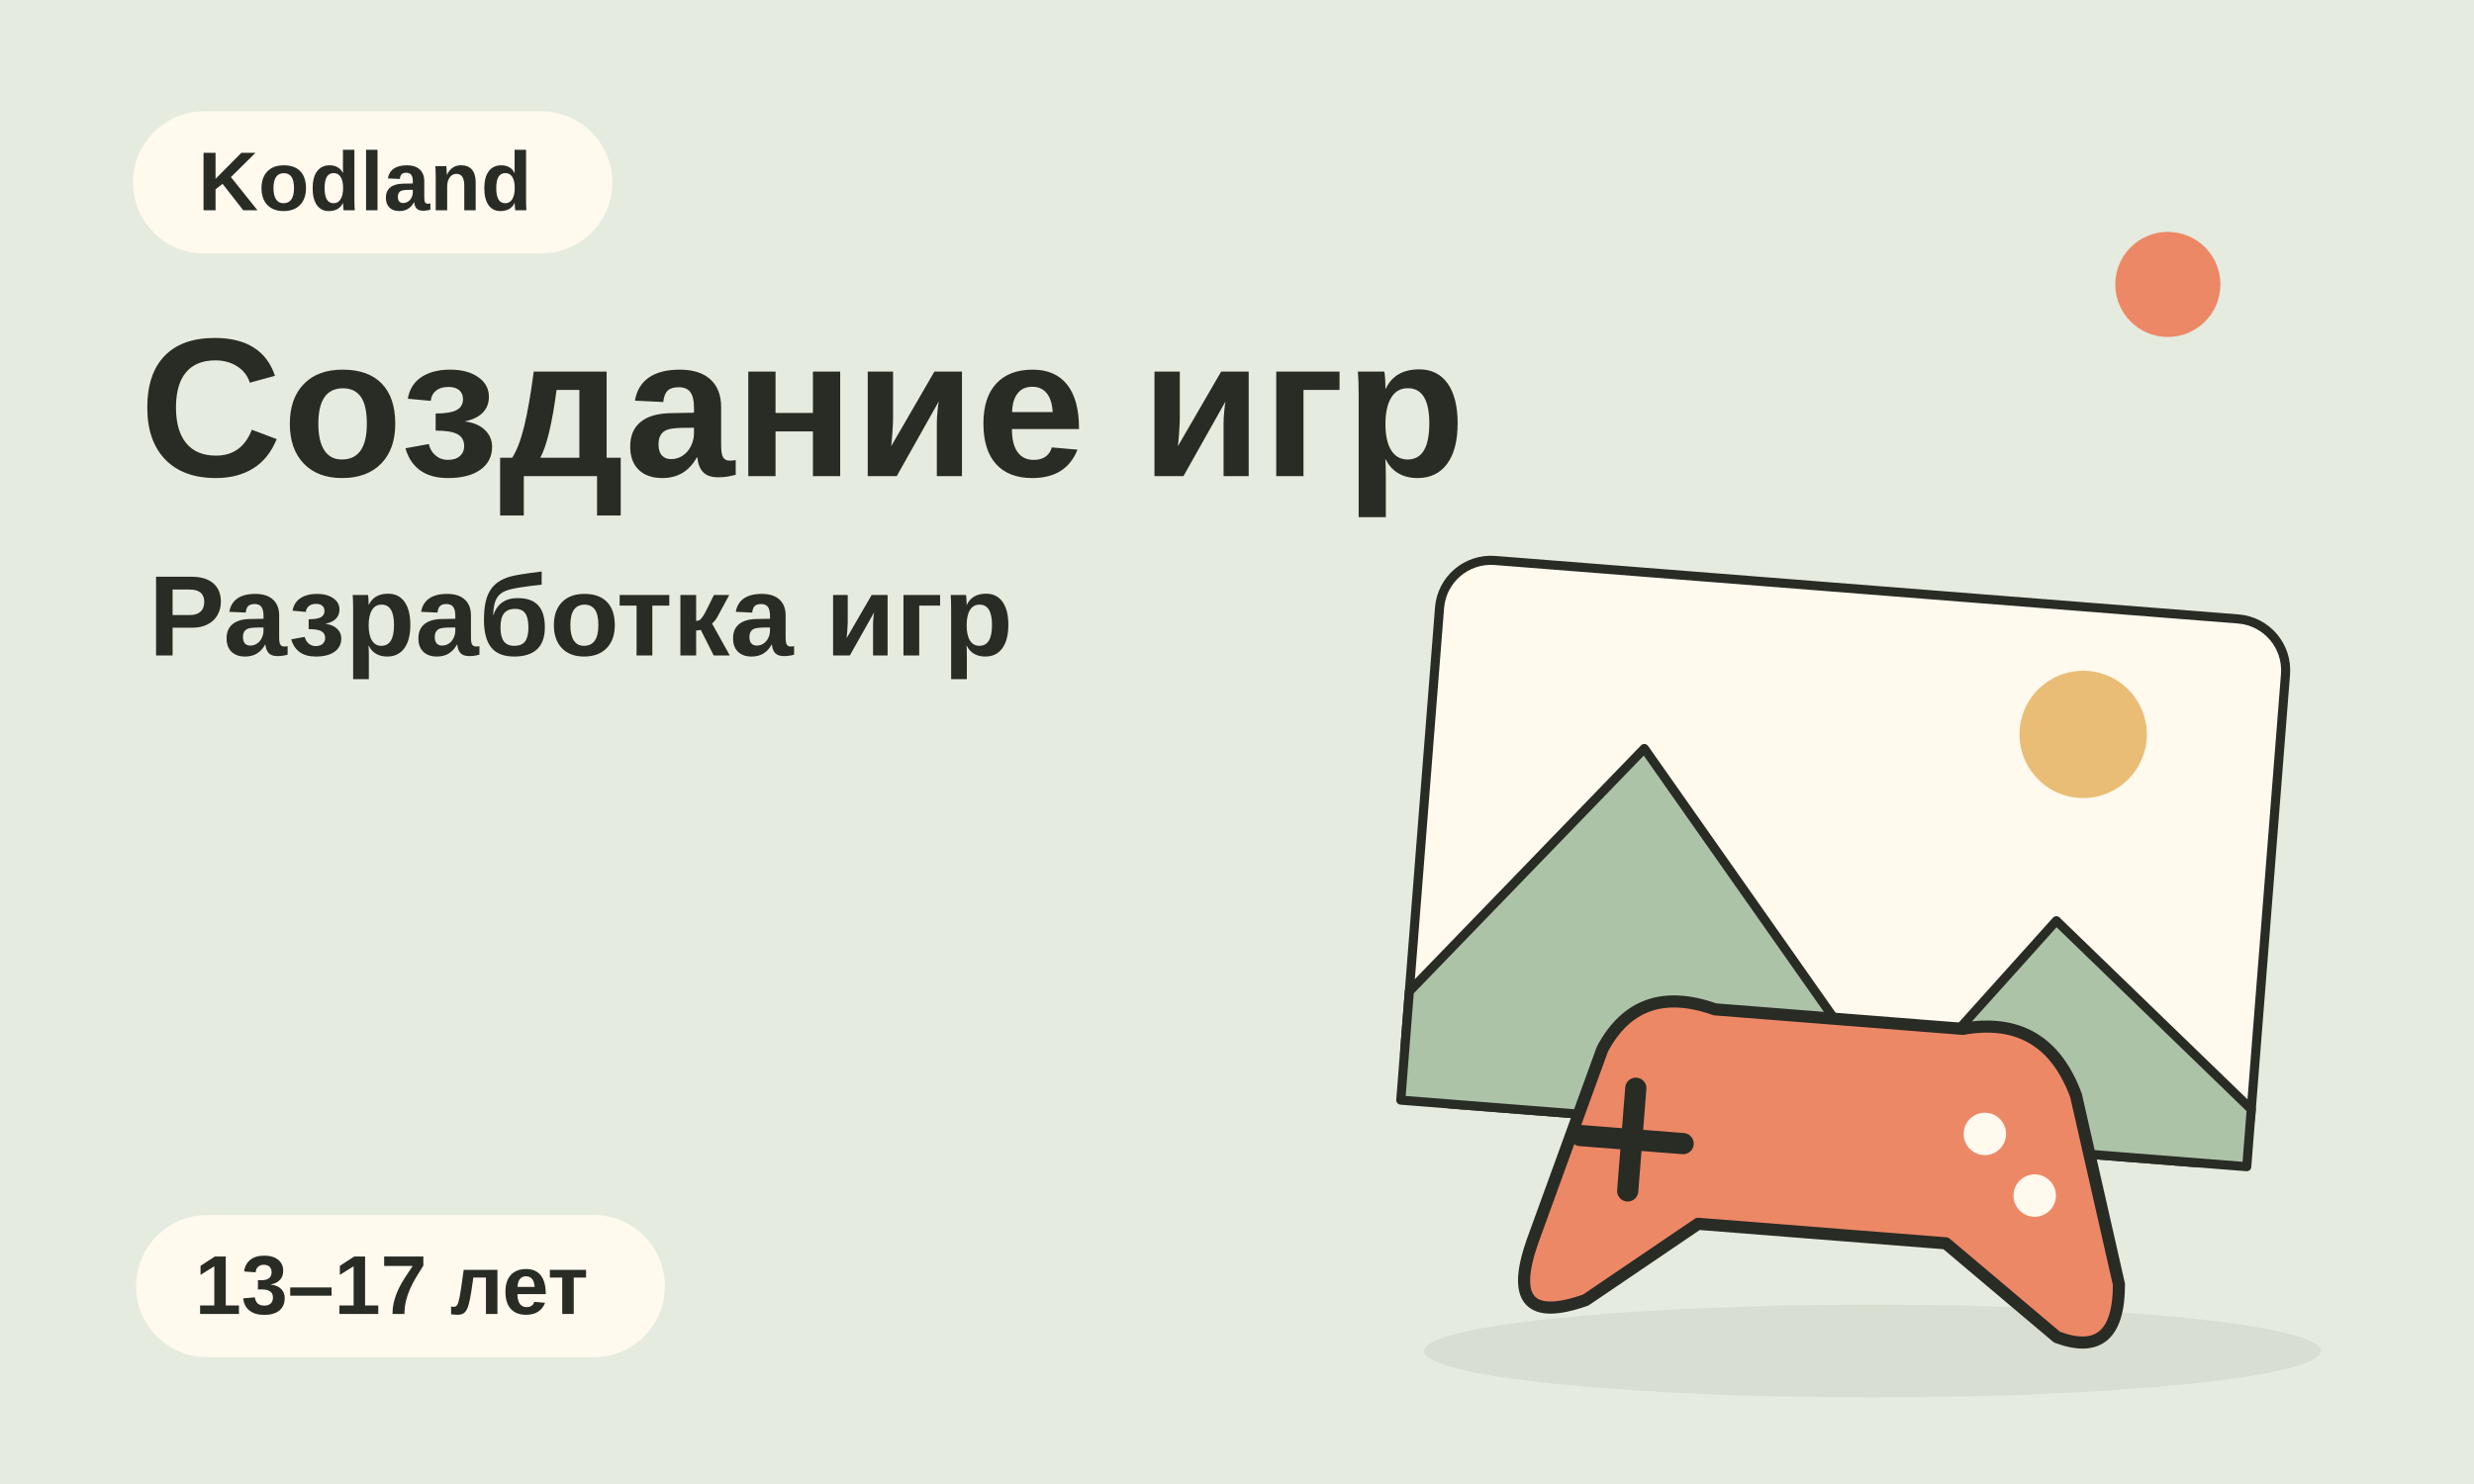
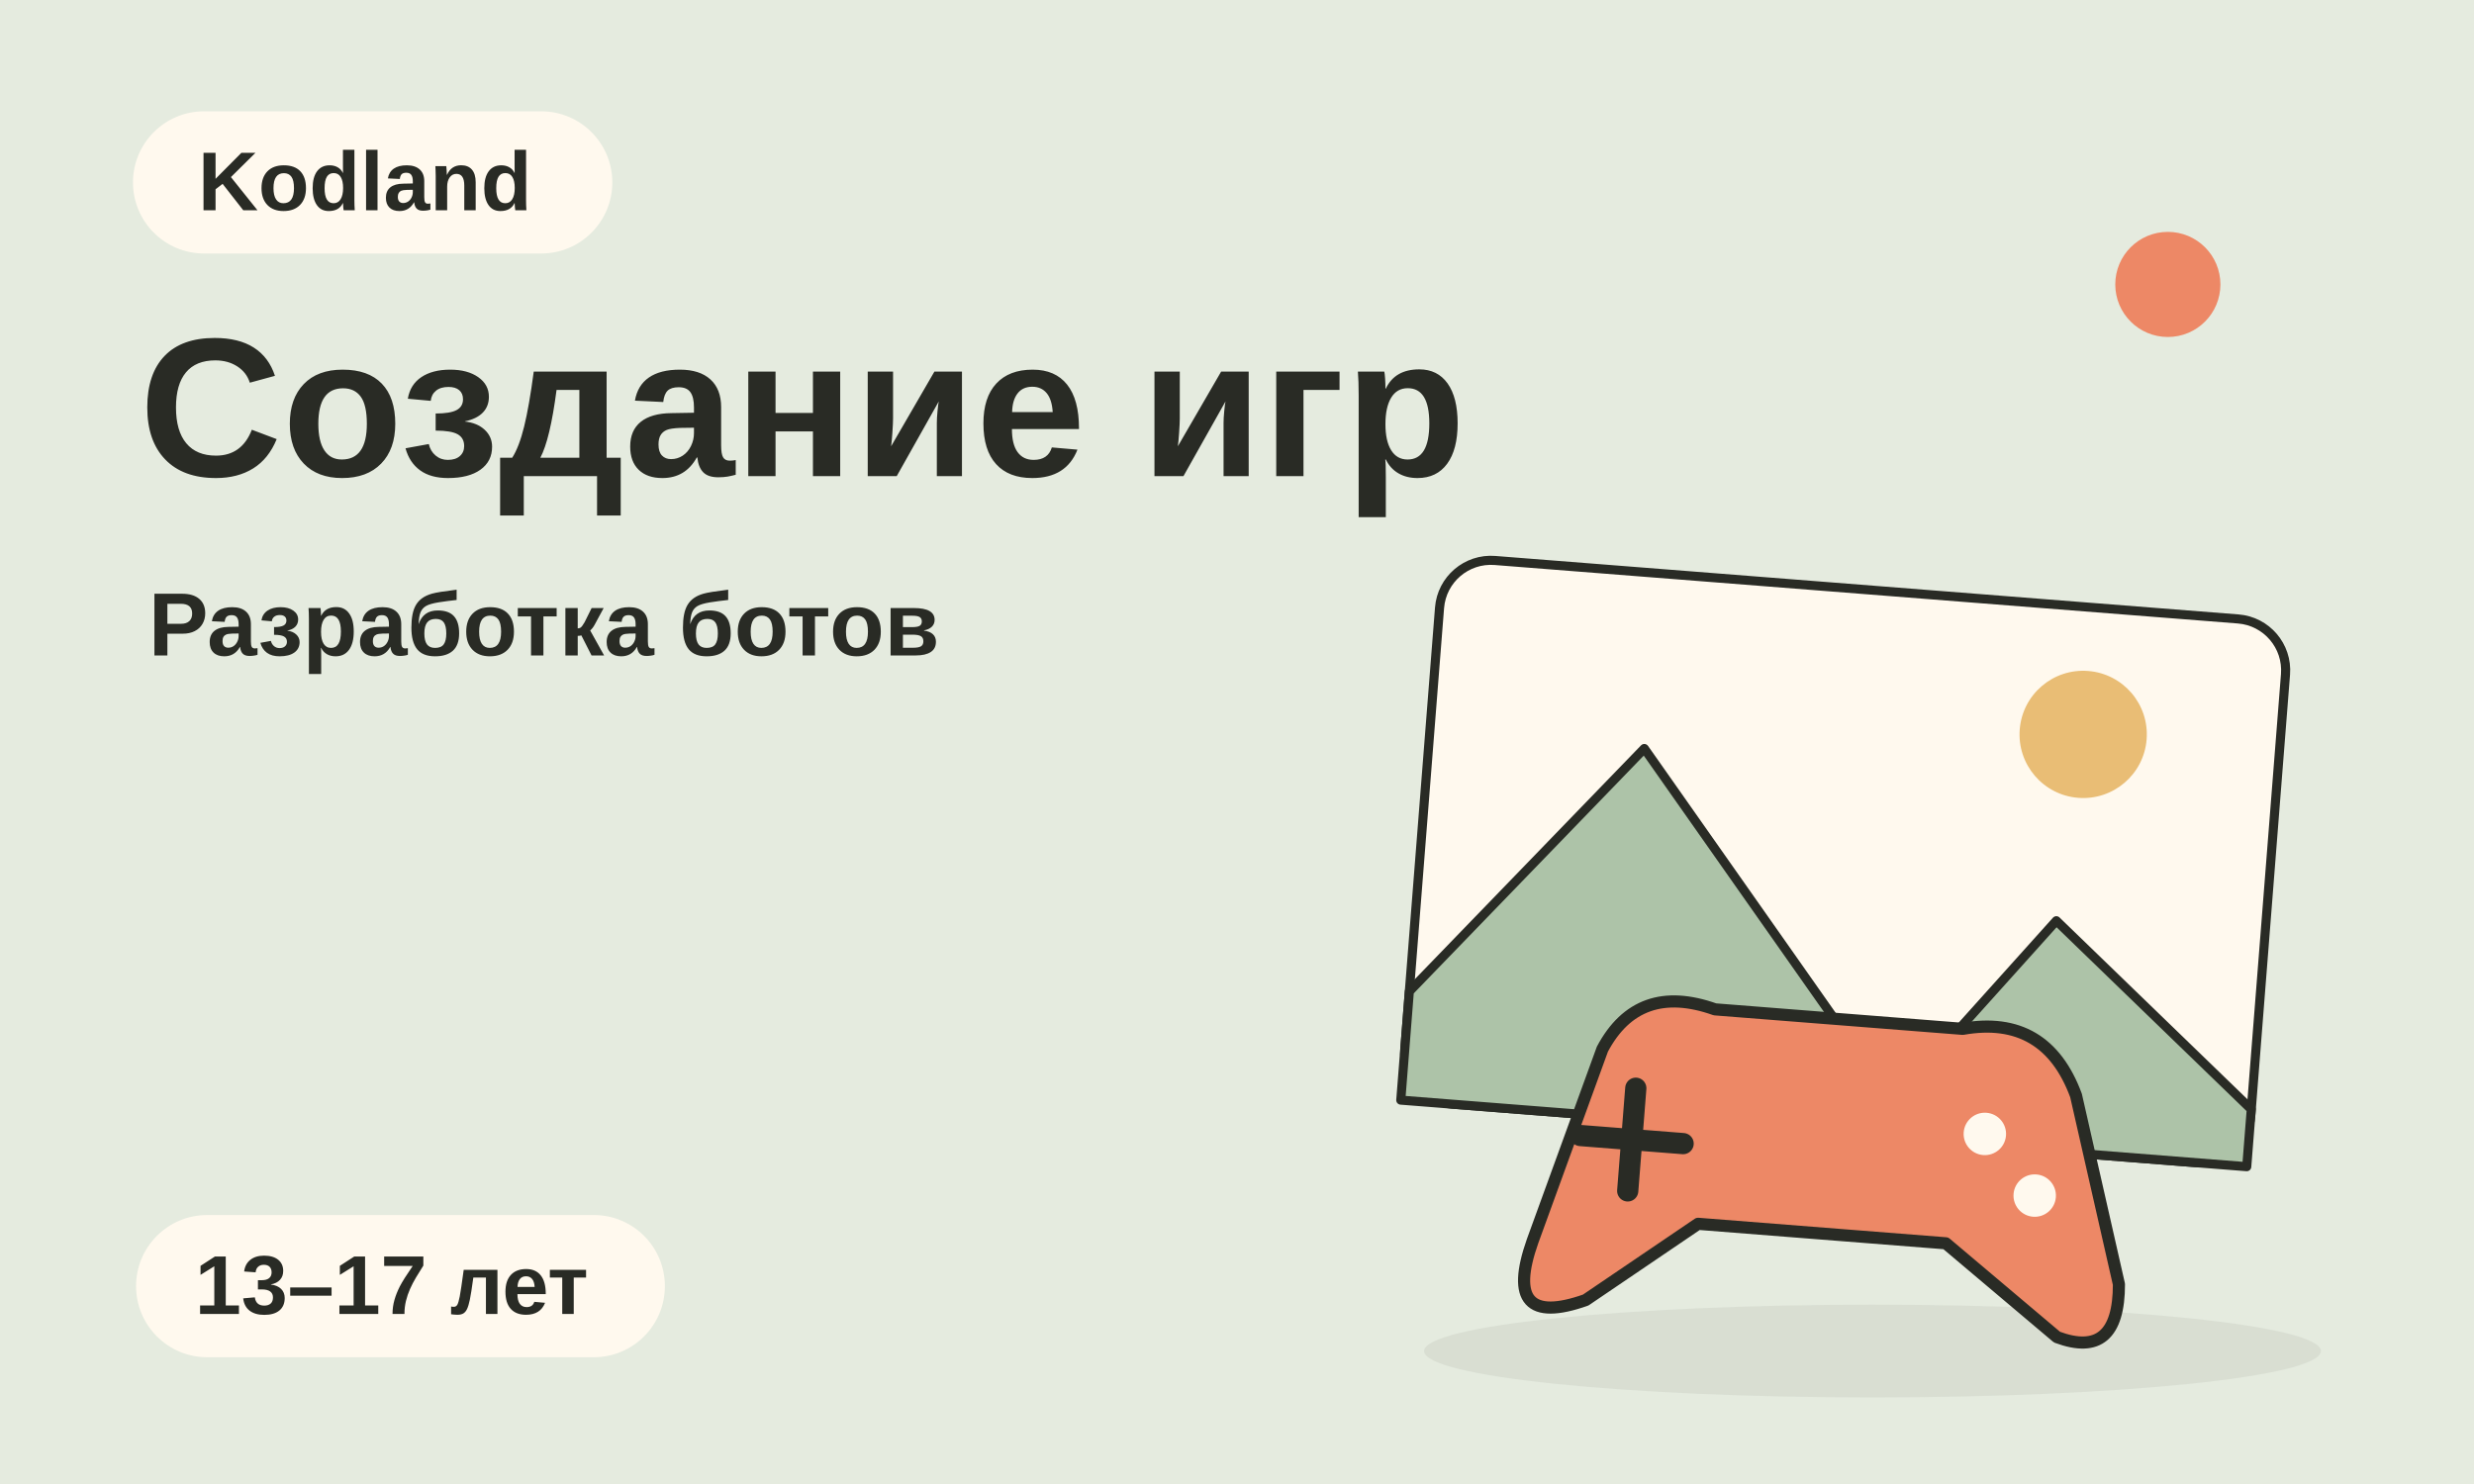
<svg xmlns="http://www.w3.org/2000/svg" width="800" height="480" viewBox="0 0 800 480" role="img" aria-labelledby="title desc">
  <g font-family="Arial, Helvetica, sans-serif">
    <rect x="0" y="0" width="800" height="480" rx="0" fill="#e5ebdf" />
    <ellipse cx="605.5" cy="437" rx="145" ry="15" fill="#292b25" opacity=".07" />
    <rect x="43" y="36" width="155" height="46" rx="23" fill="#fff9ee" />
    <text x="64" y="68" font-size="27" fill="#292b25" font-weight="700" text-anchor="start">Kodland</text>
    <circle cx="701" cy="92" r="17" fill="#ed8866" />
    <text x="45" y="154" font-size="64" fill="#292b25" font-weight="800" text-anchor="start">Создание игр</text>
-     <text x="48" y="212" font-size="37" fill="#292b25" font-weight="600" text-anchor="start">Разработка игр</text>
+     <text x="48" y="212" font-size="29" fill="#292b25" font-weight="600" text-anchor="start">Разработка ботов</text>
    <g transform="translate(448.5 176.0) rotate(4.5 150 130) scale(0.98)">
      <rect x="9" y="15" width="280" height="180" rx="17" fill="#fff9ee" stroke="#292b25" stroke-width="3" />
      <circle cx="224" cy="57" r="21" fill="#e9bd75" />
      <path d="M9 159 80 73l91 110 49-64 69 57V195H9Z" fill="#adc3a8" stroke="#292b25" stroke-width="3" stroke-linecap="round" stroke-linejoin="round" />
      <path d="M74 173Q84 150 110 157H192Q219 150 231 176l19 61Q252 262 231 256l-39-28h-82l-35 28Q48 268 56 238Z" fill="#ed8866" stroke="#292b25" stroke-width="4" stroke-linecap="round" stroke-linejoin="round" />
      <path d="M86 185v34M69 202h34" fill="none" stroke="#292b25" stroke-width="7" stroke-linecap="round" stroke-linejoin="round" />
      <circle cx="202" cy="191" r="7" fill="#fff9ee" />
      <circle cx="220" cy="210" r="7" fill="#fff9ee" />
    </g>
    <rect x="44" y="393" width="171" height="46" rx="23" fill="#fff9ee" />
    <text x="63" y="425" font-size="27" fill="#292b25" font-weight="700" text-anchor="start">13–17 лет</text>
  </g>
</svg>
